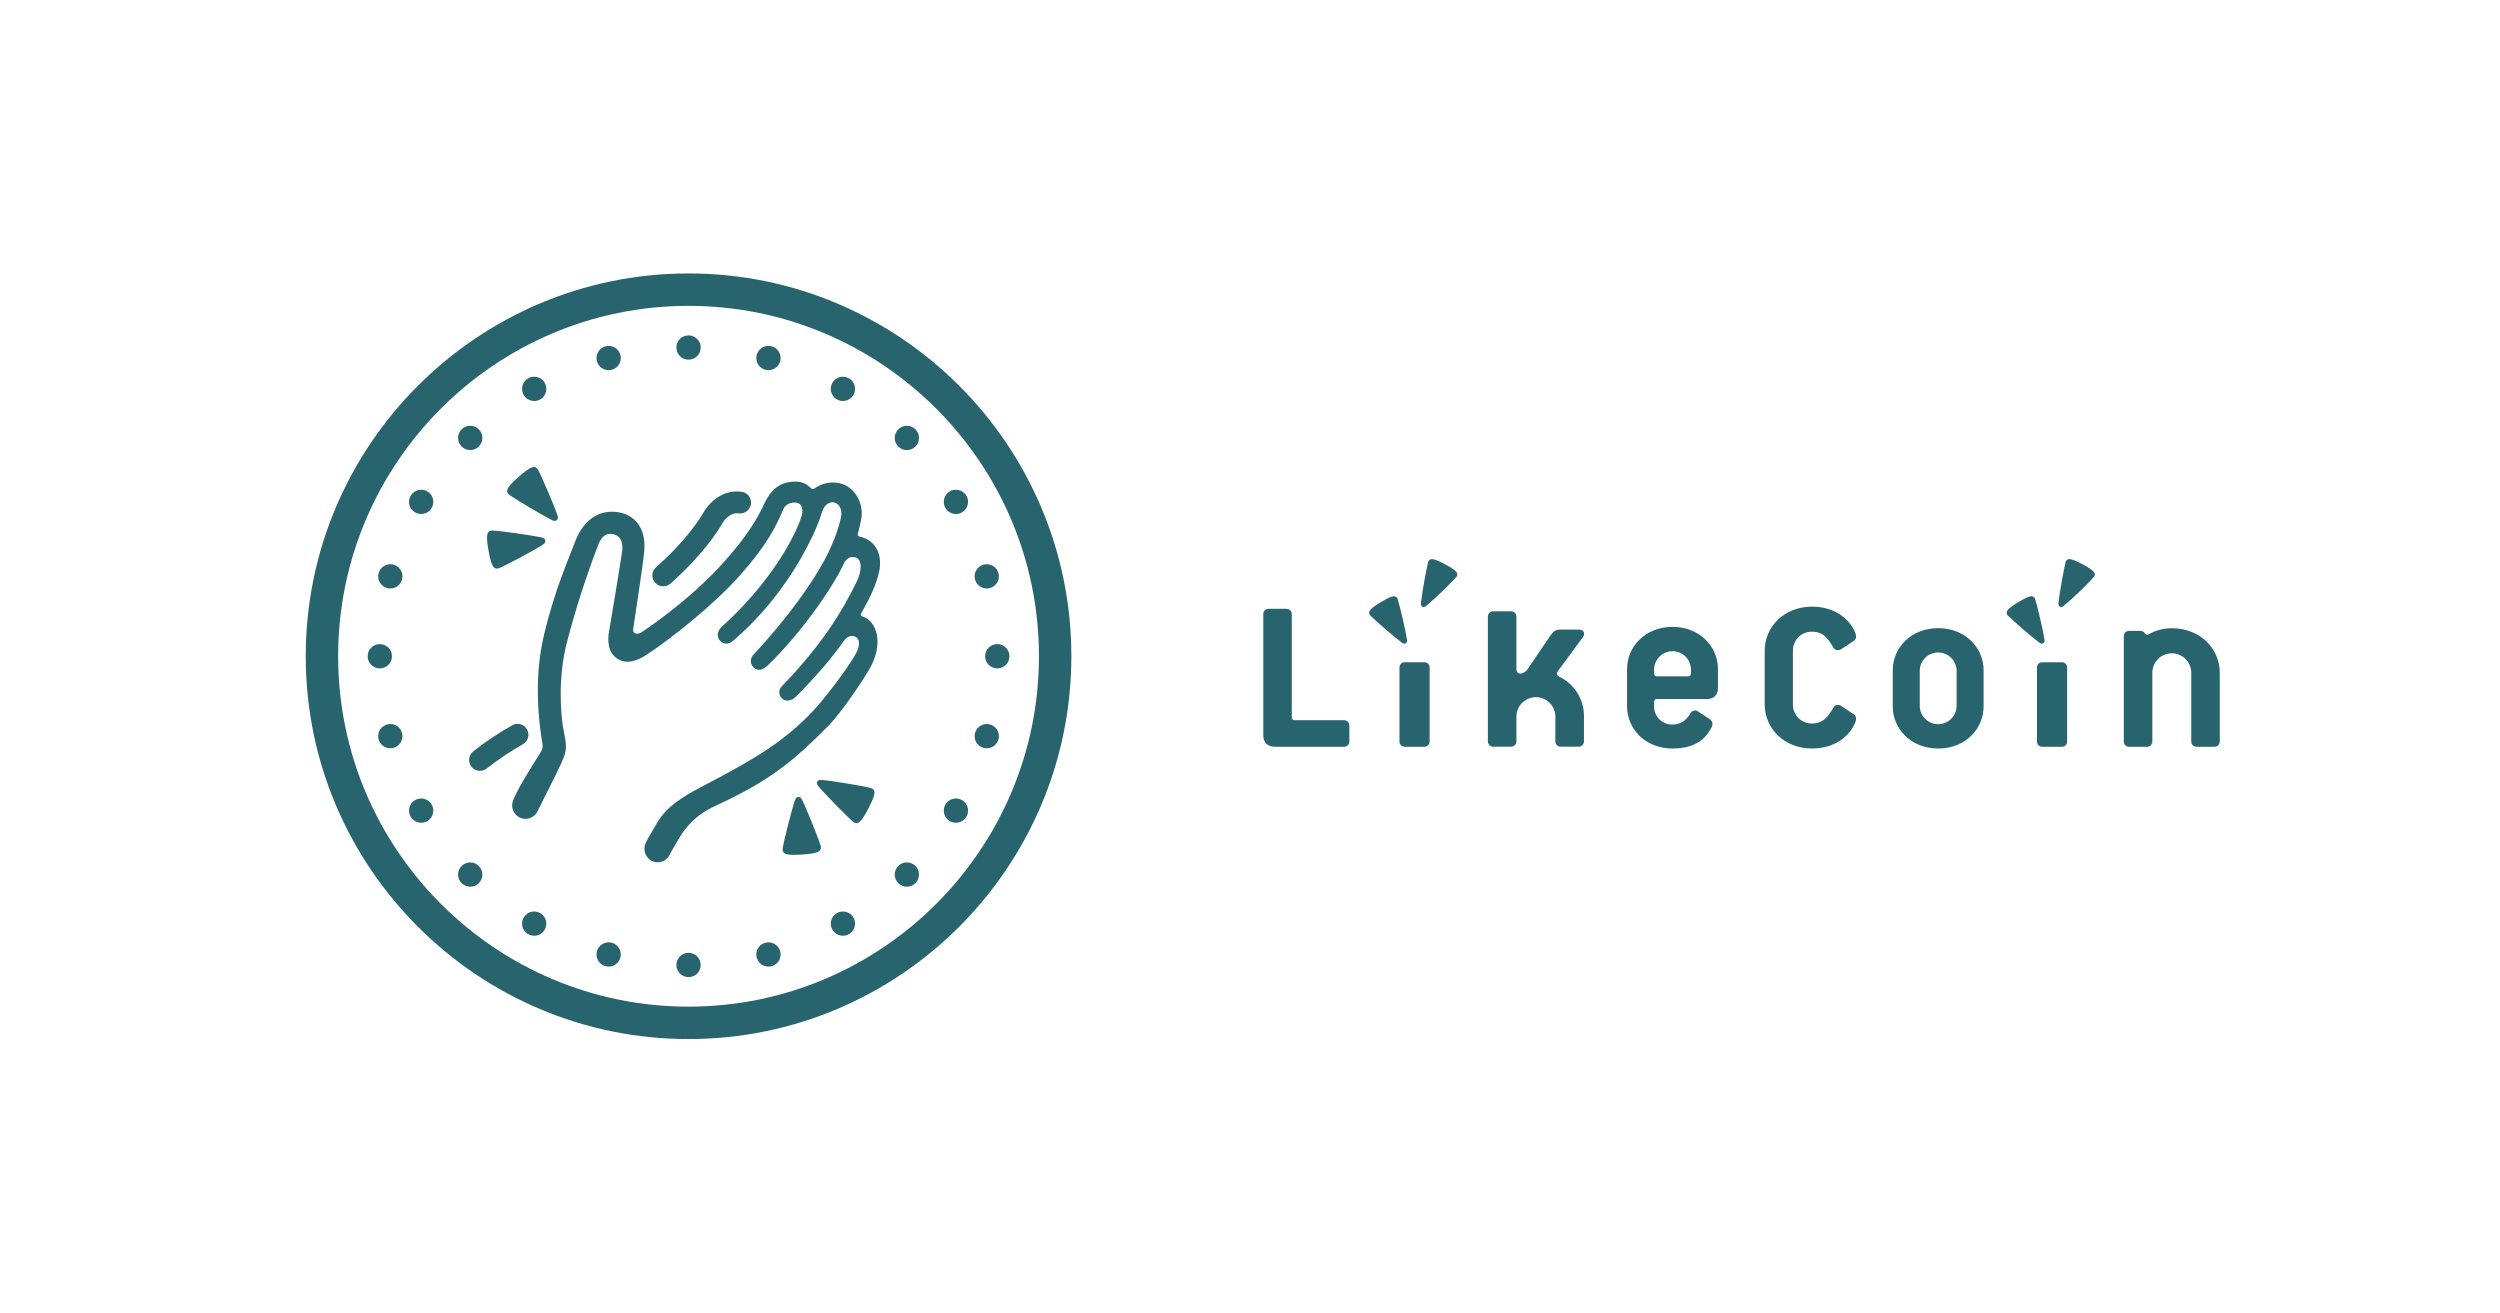
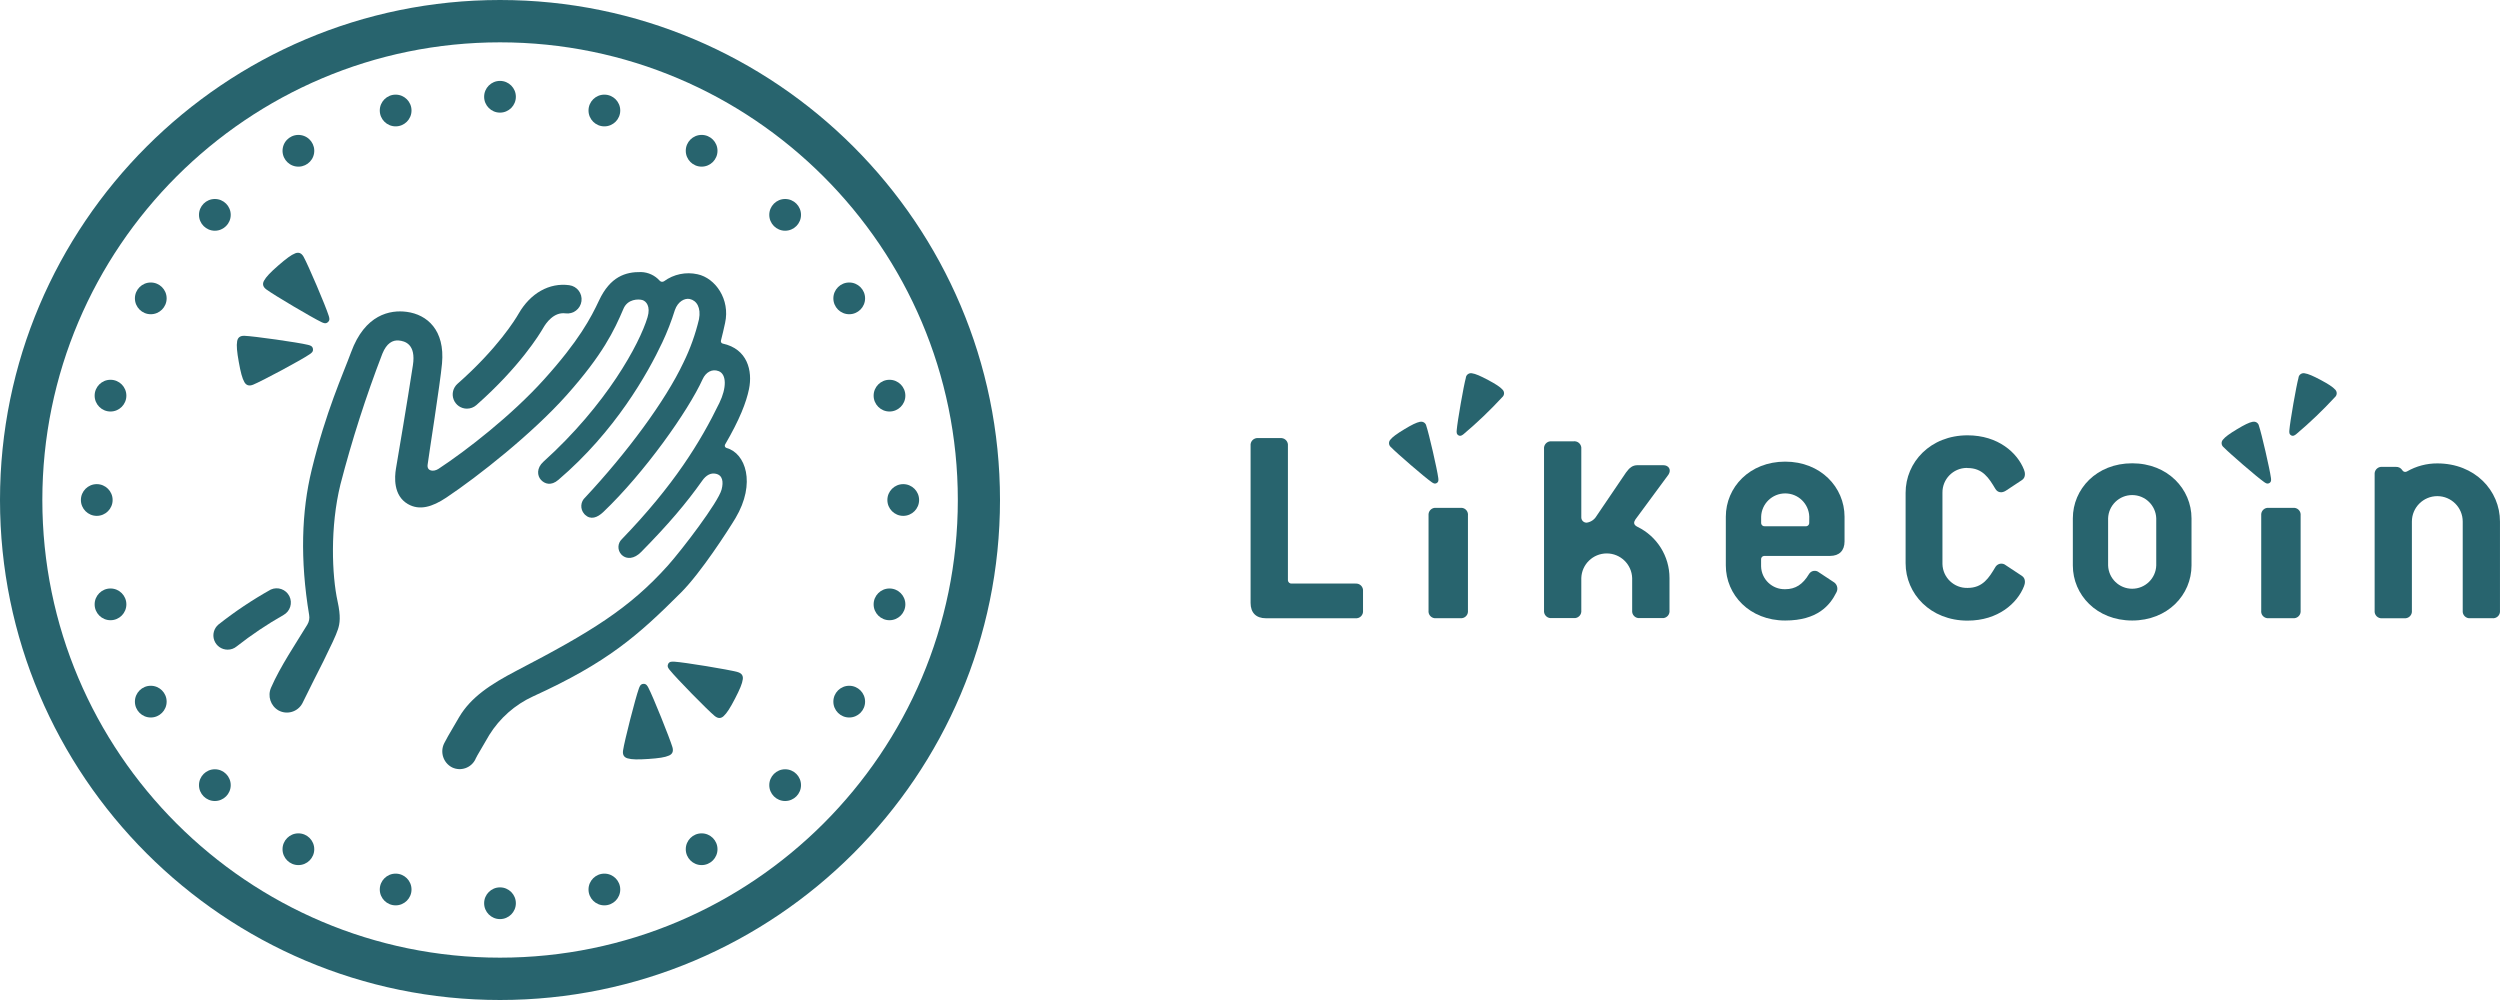
- <svg xmlns="http://www.w3.org/2000/svg" id="Layer_2" data-name="Layer 2" viewBox="0 0 1200 630">
-   <defs>
-     <style>.cls-1{fill:#28646e;}</style>
-   </defs>
-   <path class="cls-1" d="M644.88,345.71H621.46a1.28,1.28,0,0,1-1.4-1.41V295.05a2.56,2.56,0,0,0-2.82-2.81h-8.06a2.55,2.55,0,0,0-2.81,2.81v57.77c0,3.58,2,5.63,5.63,5.63h32.88a2.55,2.55,0,0,0,2.81-2.81v-7.12A2.55,2.55,0,0,0,644.88,345.71Z" />
-   <path class="cls-1" d="M989.49,317.88h-9a2.52,2.52,0,0,0-2.73,2.81v34.95a2.52,2.52,0,0,0,2.73,2.81h9a2.53,2.53,0,0,0,2.74-2.81V320.69A2.53,2.53,0,0,0,989.49,317.88Z" />
-   <path class="cls-1" d="M980.76,308.77c.77-.46.65-1.26.57-1.89-.4-3.11-3.46-16.39-4.4-19.11a1.88,1.88,0,0,0-2.32-1.51c-1.33.26-3.06,1.12-5.78,2.76s-4.3,2.77-5.14,3.83a1.89,1.89,0,0,0,.25,2.76c2,2.1,12.3,11,14.87,12.79.52.36,1.17.85,1.93.38Z" />
-   <path class="cls-1" d="M988.76,291.22c.79.42,1.41-.1,1.91-.49a160.48,160.48,0,0,0,14.17-13.55,1.89,1.89,0,0,0,.11-2.77c-.9-1-2.53-2.06-5.33-3.55s-4.58-2.27-5.92-2.46a1.9,1.9,0,0,0-2.25,1.63c-.79,2.77-3.14,16.19-3.37,19.32-.05.63-.13,1.43.66,1.86Z" />
-   <path class="cls-1" d="M683.49,317.88h-9a2.53,2.53,0,0,0-2.74,2.81v34.95a2.53,2.53,0,0,0,2.74,2.81h9a2.52,2.52,0,0,0,2.73-2.81V320.69A2.52,2.52,0,0,0,683.49,317.88Z" />
-   <path class="cls-1" d="M674.76,308.77c.77-.46.64-1.26.56-1.89-.39-3.11-3.45-16.39-4.39-19.11a1.89,1.89,0,0,0-2.32-1.51c-1.33.26-3.07,1.12-5.78,2.76s-4.3,2.77-5.14,3.83a1.89,1.89,0,0,0,.25,2.76c2,2.1,12.3,11,14.87,12.79.52.36,1.16.85,1.93.38Z" />
-   <path class="cls-1" d="M682.76,291.22c.79.42,1.41-.1,1.91-.49a160.48,160.48,0,0,0,14.17-13.55,1.88,1.88,0,0,0,.1-2.77c-.89-1-2.52-2.06-5.33-3.55s-4.57-2.27-5.91-2.46a1.9,1.9,0,0,0-2.25,1.63c-.79,2.77-3.14,16.19-3.37,19.32-.05.63-.13,1.43.66,1.86Z" />
-   <path class="cls-1" d="M757.45,358.4h-8.07a2.55,2.55,0,0,1-2.81-2.81V343.68a9.35,9.35,0,0,0-18.69,0v11.91a2.56,2.56,0,0,1-2.82,2.81H717a2.56,2.56,0,0,1-2.82-2.81V296.25a2.57,2.57,0,0,1,2.82-2.82h8.06a2.56,2.56,0,0,1,2.82,2.82v25.16a1.92,1.92,0,0,0,2,1.92,5,5,0,0,0,3.58-2.43l10.85-16c1.31-1.81,2.44-2.69,4.23-2.69H758c2,0,3.07,1.66,1.92,3.45l-12.16,16.51c-.64,1-.77,1.92.77,2.69a20.9,20.9,0,0,1,11.77,18.81v11.91A2.55,2.55,0,0,1,757.45,358.4Z" />
-   <path class="cls-1" d="M802.8,300.9c-13.08,0-21.81,9.45-21.81,20.23v17.93c0,10.78,8.73,20.23,21.81,20.23,11.92,0,16.49-5.63,18.82-10.32a2.85,2.85,0,0,0-.73-3.63l-5.69-3.76a2.44,2.44,0,0,0-3.63.61c-2.3,3.87-5,5.59-8.77,5.59a8.62,8.62,0,0,1-8.85-8.72v-2.18a1.21,1.21,0,0,1,1.34-1.33h24c3.39,0,5.33-1.94,5.33-5.33v-9.09C824.6,310.35,815.88,300.9,802.8,300.9Zm8.84,22.41a1.21,1.21,0,0,1-1.33,1.34h-15a1.22,1.22,0,0,1-1.34-1.34v-2.18a8.85,8.85,0,0,1,17.69,0Z" />
-   <path class="cls-1" d="M869.83,303.21c5.57,0,7.84,3.67,10.25,7.71.88,1.4,2.4,1.52,3.79.64l5.94-3.92c1.52-1,1.14-2.91.76-3.8-2.4-6.2-9.48-12.65-20.74-12.65-13.66,0-22.77,9.87-22.77,21.13v25.85c0,11.26,9.11,21.12,22.77,21.12,11.26,0,18.34-6.45,20.74-12.65.38-.88.76-2.78-.76-3.79l-5.94-3.92a2.55,2.55,0,0,0-3.79.63c-2.41,4.05-4.68,7.71-10.25,7.71a9,9,0,0,1-9.23-9.1V312.32A9,9,0,0,1,869.83,303.21Z" />
-   <path class="cls-1" d="M930.32,301.51c-13.08,0-21.8,9.45-21.8,20.23v17.32c0,10.78,8.72,20.23,21.8,20.23s21.81-9.45,21.81-20.23V321.74C952.13,311,943.41,301.51,930.32,301.51Zm8.85,37.55a8.85,8.85,0,0,1-17.69,0V321.74a8.85,8.85,0,0,1,17.69,0Z" />
-   <path class="cls-1" d="M1042.47,301.55a22.13,22.13,0,0,0-11.13,2.94,1.25,1.25,0,0,1-1.79-.51,2.59,2.59,0,0,0-2.31-1.15h-5a2.56,2.56,0,0,0-2.81,2.82v50a2.55,2.55,0,0,0,2.81,2.81h8.06a2.56,2.56,0,0,0,2.82-2.81V322.92a9.34,9.34,0,0,1,18.68,0v32.72a2.55,2.55,0,0,0,2.81,2.81h8.06a2.56,2.56,0,0,0,2.82-2.81V322.92C1065.5,311.53,1056.29,301.55,1042.47,301.55Z" />
-   <path class="cls-1" d="M330.5,498.75c-101.32,0-183.75-82.43-183.75-183.75S229.18,131.25,330.5,131.25,514.25,213.68,514.25,315,431.82,498.75,330.5,498.75Zm0-351.94c-92.74,0-168.19,75.45-168.19,168.19S237.76,483.19,330.5,483.19,498.7,407.74,498.7,315,423.24,146.81,330.5,146.81Z" />
-   <path class="cls-1" d="M318.35,281.43a5.22,5.22,0,0,1-3.46-9.14c14.76-13,21.29-23.74,22.45-25.76,4.34-7.56,11.31-11.47,18.63-10.47a5.22,5.22,0,0,1-1.41,10.35c-4.27-.57-7.13,3.53-8.16,5.33-1.3,2.27-8.61,14.29-24.59,28.39A5.25,5.25,0,0,1,318.35,281.43Z" />
-   <path class="cls-1" d="M230.39,370a5.23,5.23,0,0,1-3.35-9.24,145.56,145.56,0,0,1,19.23-12.85,5.23,5.23,0,0,1,4.67,9.35,140.4,140.4,0,0,0-17.21,11.53A5.17,5.17,0,0,1,230.39,370Z" />
-   <path class="cls-1" d="M361.77,320.43c2.07,1.94,4.48,1.1,6.7-1C383.61,305,399.65,282.34,405,270.58c1.14-2.51,3.45-3.91,5.93-2.92,2.91,1.18,2.87,6.19.23,11.63-7,14.4-16.7,30.26-35.86,50.1a4,4,0,0,0,.09,5.91c1.69,1.52,4.43,1.42,7-1.19,9.95-10.15,16.65-18,22.41-26.15,1.47-2.14,3.25-3,5-2.61,2.52.5,2.92,2.92,2.15,5.83-1.25,4.7-14.47,22-19.7,27.87-14.2,15.84-28.41,24.52-55.74,38.73-9.54,5-16.68,9.7-21,17-3.93,6.64-5.11,8.81-5.51,9.65a6.64,6.64,0,0,0,2.91,8.84,6.43,6.43,0,0,0,8.72-3.35c0-.08-.2.11,4.94-8.58a37.3,37.3,0,0,1,16.1-14.2c27.34-12.46,38.54-22.32,54.4-38.18,7.24-7.24,17.24-22.75,20-27.34,7.64-12.86,3.63-23.89-3.27-25.76a.88.88,0,0,1-.55-1.3c5.34-9.15,7.77-15.47,8.78-20.37,1.36-6.66-.53-14.74-9.67-16.71a.88.88,0,0,1-.64-1.09c.57-2.11,1.14-4.77,1.53-6.52,1.92-8.65-3.55-16.48-10.12-17.89a15.23,15.23,0,0,0-12.32,2.57,1.22,1.22,0,0,1-1.59-.2,9.54,9.54,0,0,0-6.82-3.18c-5.73-.1-11.36,1.66-15.48,10.46-2.95,6.29-7.34,14.74-20.2,29-11.93,13.23-28.54,26.13-38.79,32.86-1.8,1.18-4.32.9-4-1.51.48-3.84,4.59-29.59,5.29-37.18,1.14-12.33-5.49-18-12.93-19-6.12-.83-15.41.93-20.5,14.87-3,8.17-9.2,21.59-14.47,43.21-3.71,15.21-4.32,32.94-.93,53.31a5.15,5.15,0,0,1-.67,3.56c-4.06,6.68-10,15.47-13.32,23.14a6.58,6.58,0,0,0,2.73,8.38,6.44,6.44,0,0,0,8.91-2.9c2-4.16,6-12,7.61-15.21,2.76-5.65,4.59-9.38,5.34-11.73.68-2.14,1.08-4.62-.15-10.26-2.08-9.49-2.81-27.33,1.06-43.05a443.74,443.74,0,0,1,15.4-48c1.56-3.85,3.77-5.05,6-4.85s6.43,1.27,5.22,9.11c-2.16,14.09-5.22,32-6.23,38-.49,2.95-1.06,9.85,4.39,13,4.25,2.46,8.93,1.09,14.1-2.36,11.64-7.76,31.69-23.57,44.29-37.72,13.22-14.85,17.43-23.69,20.83-31.69,1.55-3.65,5.53-3.62,6.94-3.21s3.11,2.31,1.91,6.33c-2.93,9.76-15,32.12-38.26,53.09-2.63,2.38-2.26,5.19-.92,6.66s3.71,2.35,6.42,0c20.9-17.82,32.83-39.12,38.19-50.51a94.17,94.17,0,0,0,4.58-11.7c1.14-3.31,3.69-4.49,5.47-4.12,2.54.54,4.22,3.15,3.41,7.44a75.56,75.56,0,0,1-5.69,15.88c-6.7,14.22-20.85,33.25-36.11,49.59A4.29,4.29,0,0,0,361.77,320.43Z" />
-   <path class="cls-1" d="M267.28,249.61c.81-.71.49-1.62.26-2.35-1.12-3.59-7.53-18.61-9.21-21.63-.85-1.52-1.92-1.73-3.07-1.29-1.51.58-3.38,2-6.24,4.48s-4.48,4.18-5.25,5.6c-.59,1.09-.52,2.18.88,3.21,2.77,2.06,16.83,10.37,20.25,12,.69.32,1.55.75,2.36,0Z" />
-   <path class="cls-1" d="M383.17,382.57c-1.07.07-1.37,1-1.63,1.7-1.29,3.54-5.33,19.37-5.82,22.79-.25,1.71.47,2.53,1.65,2.88,1.55.46,3.88.49,7.68.23s6.09-.59,7.57-1.26c1.13-.5,1.73-1.41,1.25-3.08-.95-3.31-7.07-18.46-8.82-21.8-.35-.67-.78-1.54-1.85-1.46Z" />
-   <path class="cls-1" d="M392.31,375.23c-.49.95.13,1.69.61,2.28,2.35,2.94,13.78,14.61,16.44,16.81,1.34,1.11,2.41.92,3.32.09,1.2-1.09,2.44-3.06,4.19-6.44s2.66-5.52,2.86-7.12c.16-1.22-.31-2.21-2-2.67-3.33-.91-19.45-3.56-23.21-3.79-.76-.05-1.72-.14-2.22.82Z" />
-   <path class="cls-1" d="M261.74,259.41c-.19-1.06-1.14-1.26-1.87-1.44-3.66-.9-19.84-3.18-23.29-3.31-1.73-.06-2.47.75-2.69,2-.29,1.59-.06,3.91.61,7.65s1.25,6,2.07,7.4c.63,1.06,1.6,1.56,3.2.91,3.2-1.31,17.59-9,20.71-11.14.63-.43,1.45-.94,1.26-2Z" />
-   <circle class="cls-1" cx="330.5" cy="463.19" r="5.83" />
-   <circle class="cls-1" cx="330.5" cy="166.81" r="5.83" />
-   <circle class="cls-1" cx="368.86" cy="458.14" r="5.83" />
-   <circle class="cls-1" cx="292.15" cy="171.86" r="5.83" />
-   <circle class="cls-1" cx="404.6" cy="443.34" r="5.83" />
-   <circle class="cls-1" cx="256.41" cy="186.66" r="5.83" />
-   <circle class="cls-1" cx="435.29" cy="419.79" r="5.83" />
-   <circle class="cls-1" cx="225.71" cy="210.21" r="5.83" />
-   <circle class="cls-1" cx="458.84" cy="389.1" r="5.83" />
-   <circle class="cls-1" cx="202.16" cy="240.9" r="5.83" />
-   <circle class="cls-1" cx="473.64" cy="353.35" r="5.83" />
-   <circle class="cls-1" cx="187.36" cy="276.65" r="5.83" />
-   <circle class="cls-1" cx="478.69" cy="315" r="5.83" />
-   <circle class="cls-1" cx="182.31" cy="315" r="5.83" />
-   <circle class="cls-1" cx="473.64" cy="276.65" r="5.83" />
-   <circle class="cls-1" cx="187.36" cy="353.35" r="5.83" />
-   <circle class="cls-1" cx="458.84" cy="240.9" r="5.83" />
-   <circle class="cls-1" cx="202.16" cy="389.1" r="5.83" />
-   <circle class="cls-1" cx="435.29" cy="210.21" r="5.83" />
-   <circle class="cls-1" cx="225.71" cy="419.79" r="5.83" />
-   <circle class="cls-1" cx="404.6" cy="186.66" r="5.83" />
-   <circle class="cls-1" cx="256.41" cy="443.34" r="5.83" />
-   <circle class="cls-1" cx="368.86" cy="171.86" r="5.83" />
-   <circle class="cls-1" cx="292.15" cy="458.14" r="5.83" />
+ <svg xmlns="http://www.w3.org/2000/svg" viewBox="0 0 918.75 367.5">
+   <path d="M498.13,214.46H474.71a1.28,1.28,0,0,1-1.4-1.15,1.13,1.13,0,0,1,0-.26V163.8A2.56,2.56,0,0,0,471,161a2.44,2.44,0,0,0-.54,0h-8.06a2.55,2.55,0,0,0-2.81,2.81v57.77c0,3.58,2,5.63,5.63,5.63h32.88a2.55,2.55,0,0,0,2.81-2.81v-7.12a2.55,2.55,0,0,0-2.81-2.81Z" style="fill:#28646e" />
+   <path d="M842.74,186.63h-9a2.52,2.52,0,0,0-2.74,2.28,3.13,3.13,0,0,0,0,.53v34.95a2.51,2.51,0,0,0,2.2,2.8,2.35,2.35,0,0,0,.53,0h9a2.53,2.53,0,0,0,2.75-2.29,3,3,0,0,0,0-.52V189.44a2.53,2.53,0,0,0-2.22-2.8A2.26,2.26,0,0,0,842.74,186.63Z" style="fill:#28646e" />
+   <path d="M834,177.52c.77-.46.65-1.26.57-1.89-.4-3.11-3.46-16.39-4.4-19.11A1.88,1.88,0,0,0,828,155l-.15,0c-1.33.26-3.06,1.12-5.78,2.76s-4.3,2.77-5.14,3.83a1.89,1.89,0,0,0,.14,2.67l.11.09c2,2.1,12.3,11,14.87,12.79.52.36,1.17.85,1.93.38Z" style="fill:#28646e" />
+   <path d="M842,160c.79.42,1.41-.1,1.91-.49a159.08,159.08,0,0,0,14.17-13.55,1.89,1.89,0,0,0,.21-2.66l-.1-.11c-.9-1-2.53-2.06-5.33-3.55s-4.58-2.27-5.92-2.46a1.9,1.9,0,0,0-2.23,1.5s0,.09,0,.13c-.79,2.77-3.14,16.19-3.37,19.32-.05.63-.13,1.43.66,1.86Z" style="fill:#28646e" />
+   <path d="M536.74,186.63h-9a2.53,2.53,0,0,0-2.75,2.29,3,3,0,0,0,0,.52v34.95a2.53,2.53,0,0,0,2.22,2.8,2.26,2.26,0,0,0,.52,0h9a2.52,2.52,0,0,0,2.74-2.28,3.13,3.13,0,0,0,0-.53V189.44a2.51,2.51,0,0,0-2.2-2.8A2.35,2.35,0,0,0,536.74,186.63Z" style="fill:#28646e" />
+   <path d="M528,177.52c.77-.46.64-1.26.56-1.89-.39-3.11-3.45-16.39-4.39-19.11A1.89,1.89,0,0,0,522,155l-.13,0c-1.33.26-3.07,1.12-5.78,2.76s-4.3,2.77-5.14,3.83a1.89,1.89,0,0,0,.14,2.67l.11.09c2,2.1,12.3,11,14.87,12.79.52.36,1.16.85,1.93.38Z" style="fill:#28646e" />
+   <path d="M536,160c.79.42,1.41-.1,1.91-.49a159.08,159.08,0,0,0,14.17-13.55,1.88,1.88,0,0,0,.21-2.65l-.11-.12c-.89-1-2.52-2.06-5.33-3.55s-4.57-2.27-5.91-2.46a1.9,1.9,0,0,0-2.23,1.5s0,.09,0,.13c-.79,2.77-3.14,16.19-3.37,19.32-.05.63-.13,1.43.66,1.86Z" style="fill:#28646e" />
+   <path d="M610.7,227.15h-8.07a2.55,2.55,0,0,1-2.81-2.81V212.43a9.35,9.35,0,0,0-18.69,0v11.91a2.56,2.56,0,0,1-2.28,2.81,2.44,2.44,0,0,1-.54,0h-8.06a2.56,2.56,0,0,1-2.82-2.27,2.44,2.44,0,0,1,0-.54V165a2.57,2.57,0,0,1,2.29-2.82,2.35,2.35,0,0,1,.53,0h8.06a2.55,2.55,0,0,1,2.82,2.27,2.53,2.53,0,0,1,0,.55v25.16a1.92,1.92,0,0,0,1.92,1.92h.08a5,5,0,0,0,3.58-2.43l10.85-16c1.31-1.81,2.44-2.69,4.23-2.69h9.46c2,0,3.07,1.66,1.92,3.45L601,190.92c-.64,1-.77,1.92.77,2.69a20.91,20.91,0,0,1,11.77,18.81v11.91a2.54,2.54,0,0,1-2.24,2.82A2.08,2.08,0,0,1,610.7,227.15Z" style="fill:#28646e" />
+   <path d="M656.05,169.65c-13.08,0-21.81,9.45-21.81,20.23v17.93c0,10.78,8.73,20.23,21.81,20.23,11.92,0,16.49-5.63,18.82-10.32a2.86,2.86,0,0,0-.73-3.63l-5.69-3.76a2.42,2.42,0,0,0-3.43.34,1.35,1.35,0,0,0-.2.27c-2.3,3.87-5,5.59-8.77,5.59a8.62,8.62,0,0,1-8.85-8.39v-2.51a1.21,1.21,0,0,1,1.08-1.33,1.13,1.13,0,0,1,.26,0h24c3.39,0,5.33-1.94,5.33-5.33v-9.09C677.85,179.1,669.13,169.65,656.05,169.65Zm8.84,22.41a1.21,1.21,0,0,1-1.07,1.34H648.56a1.22,1.22,0,0,1-1.34-1.09,1,1,0,0,1,0-.25v-2.18a8.85,8.85,0,0,1,17.69,0Z" style="fill:#28646e" />
+   <path d="M723.08,172c5.57,0,7.84,3.67,10.25,7.71.88,1.4,2.4,1.52,3.79.64l5.94-3.92c1.52-1,1.14-2.91.76-3.8-2.4-6.2-9.48-12.65-20.74-12.65-13.66,0-22.77,9.87-22.77,21.13v25.85c0,11.26,9.11,21.12,22.77,21.12,11.26,0,18.34-6.45,20.74-12.65.38-.88.76-2.78-.76-3.79l-5.94-3.92a2.55,2.55,0,0,0-3.59.35,2.83,2.83,0,0,0-.2.28c-2.41,4.05-4.68,7.71-10.25,7.71a9,9,0,0,1-9.23-8.77V181.07a9,9,0,0,1,8.89-9.11Z" style="fill:#28646e" />
+   <path d="M783.57,170.26c-13.08,0-21.8,9.45-21.8,20.23v17.32c0,10.78,8.72,20.23,21.8,20.23s21.81-9.45,21.81-20.23V190.49C805.38,179.75,796.66,170.26,783.57,170.26Zm8.85,37.55a8.85,8.85,0,0,1-17.69,0V190.49a8.85,8.85,0,0,1,17.69,0Z" style="fill:#28646e" />
+   <path d="M895.72,170.3a22.19,22.19,0,0,0-11.13,2.94,1.25,1.25,0,0,1-1.72-.39.75.75,0,0,1-.07-.12,2.59,2.59,0,0,0-2.31-1.15h-5a2.56,2.56,0,0,0-2.81,2.28,2.44,2.44,0,0,0,0,.54v50a2.55,2.55,0,0,0,2.81,2.81h8.06a2.56,2.56,0,0,0,2.82-2.27,2.44,2.44,0,0,0,0-.54V191.67a9.34,9.34,0,1,1,18.68,0v32.72a2.55,2.55,0,0,0,2.81,2.81h8.06a2.56,2.56,0,0,0,2.82-2.27,2.44,2.44,0,0,0,0-.54V191.67C918.75,180.28,909.54,170.3,895.72,170.3Z" style="fill:#28646e" />
+   <path d="M183.75,367.5C82.43,367.5,0,285.07,0,183.75S82.43,0,183.75,0,367.5,82.43,367.5,183.75,285.07,367.5,183.75,367.5Zm0-351.94C91,15.56,15.56,91,15.56,183.75S91,351.94,183.75,351.94,352,276.49,352,183.75,276.49,15.56,183.75,15.56Z" style="fill:#28646e" />
+   <path d="M171.6,150.18a5.22,5.22,0,0,1-3.46-9.14c14.76-13,21.29-23.74,22.45-25.76,4.34-7.56,11.31-11.47,18.63-10.47a5.22,5.22,0,1,1-1.41,10.35h0c-4.27-.57-7.13,3.53-8.16,5.33-1.3,2.27-8.61,14.29-24.59,28.39A5.25,5.25,0,0,1,171.6,150.18Z" style="fill:#28646e" />
+   <path d="M83.64,238.75a5.23,5.23,0,0,1-3.35-9.24,145.68,145.68,0,0,1,19.23-12.85,5.23,5.23,0,0,1,4.67,9.35A140,140,0,0,0,87,237.54,5.18,5.18,0,0,1,83.64,238.75Z" style="fill:#28646e" />
+   <path d="M215,189.18c2.07,1.94,4.48,1.1,6.7-1,15.14-14.43,31.18-37.09,36.53-48.85,1.14-2.51,3.45-3.91,5.93-2.92,2.91,1.18,2.87,6.19.23,11.63-7,14.4-16.7,30.26-35.86,50.1a4,4,0,0,0-.17,5.65l.26.26c1.69,1.52,4.43,1.42,7-1.19,10-10.15,16.65-18,22.41-26.15,1.47-2.14,3.25-3,5-2.61,2.52.5,2.92,2.92,2.15,5.83-1.25,4.7-14.47,22-19.7,27.87-14.2,15.84-28.41,24.52-55.74,38.73-9.54,5-16.68,9.7-21,17-3.93,6.64-5.11,8.81-5.51,9.65a6.64,6.64,0,0,0,2.91,8.84,6.44,6.44,0,0,0,8.58-3c0-.1.09-.21.14-.32s-.2.11,4.94-8.58a37.29,37.29,0,0,1,16.1-14.2c27.34-12.46,38.54-22.32,54.4-38.18,7.24-7.24,17.24-22.75,20-27.34,7.64-12.86,3.63-23.89-3.27-25.76a.89.89,0,0,1-.65-1.06.87.87,0,0,1,.1-.24c5.34-9.15,7.77-15.47,8.78-20.37,1.36-6.66-.53-14.74-9.67-16.71a.88.88,0,0,1-.65-1.06v0c.57-2.11,1.14-4.77,1.53-6.52,1.92-8.65-3.55-16.48-10.12-17.89a15.23,15.23,0,0,0-12.32,2.57,1.22,1.22,0,0,1-1.59-.2,9.54,9.54,0,0,0-6.82-3.18c-5.73-.1-11.36,1.66-15.48,10.46-2.95,6.29-7.34,14.74-20.2,29-11.93,13.23-28.54,26.13-38.79,32.86-1.8,1.18-4.32.9-4-1.51.48-3.84,4.59-29.59,5.29-37.18,1.14-12.33-5.49-18-12.93-19-6.12-.83-15.41.93-20.5,14.87-3,8.17-9.2,21.59-14.47,43.21-3.71,15.21-4.32,32.94-.93,53.31a5.11,5.11,0,0,1-.67,3.56c-4.06,6.68-10,15.47-13.32,23.14a6.58,6.58,0,0,0,2.73,8.38,6.44,6.44,0,0,0,8.74-2.56c.06-.11.12-.23.17-.34,2-4.16,6-12,7.61-15.21,2.76-5.65,4.59-9.38,5.34-11.73.68-2.14,1.08-4.62-.15-10.26-2.08-9.49-2.81-27.33,1.06-43a443.8,443.8,0,0,1,15.4-48c1.56-3.85,3.77-5.05,6-4.85s6.43,1.27,5.22,9.11c-2.16,14.09-5.22,32-6.23,38-.49,3-1.06,9.85,4.39,13,4.25,2.46,8.93,1.09,14.1-2.36,11.64-7.76,31.69-23.57,44.29-37.72,13.22-14.85,17.43-23.69,20.83-31.69,1.55-3.65,5.53-3.62,6.94-3.21s3.11,2.31,1.91,6.33c-2.93,9.76-15,32.12-38.26,53.09-2.63,2.38-2.26,5.19-.92,6.66s3.71,2.35,6.42,0c20.9-17.82,32.83-39.12,38.19-50.51A92.41,92.41,0,0,0,248,114c1.14-3.31,3.69-4.49,5.47-4.12,2.54.54,4.22,3.15,3.41,7.44a75.76,75.76,0,0,1-5.69,15.88c-6.7,14.22-20.85,33.25-36.11,49.59a4.29,4.29,0,0,0-.38,6.06C214.81,189,214.91,189.08,215,189.18Z" style="fill:#28646e" />
+   <path d="M120.53,118.36c.81-.71.49-1.62.26-2.35-1.12-3.59-7.53-18.61-9.21-21.63-.85-1.52-1.92-1.73-3.07-1.29-1.51.58-3.38,2-6.24,4.48s-4.48,4.18-5.25,5.6c-.59,1.09-.52,2.18.88,3.21,2.77,2.06,16.83,10.37,20.25,12,.69.32,1.55.75,2.36,0Z" style="fill:#28646e" />
+   <path d="M236.42,251.32c-1.07.07-1.37,1-1.63,1.7-1.29,3.54-5.33,19.37-5.82,22.79-.25,1.71.47,2.53,1.65,2.88,1.55.46,3.88.49,7.68.23s6.09-.59,7.57-1.26c1.13-.5,1.73-1.41,1.25-3.08-1-3.31-7.07-18.46-8.82-21.8-.35-.67-.78-1.54-1.85-1.46Z" style="fill:#28646e" />
+   <path d="M245.56,244c-.49,1,.13,1.69.61,2.28,2.35,2.94,13.78,14.61,16.44,16.81,1.34,1.11,2.41.92,3.32.09,1.2-1.09,2.44-3.06,4.19-6.44s2.66-5.52,2.86-7.12c.16-1.22-.31-2.21-2-2.67-3.33-.91-19.45-3.56-23.21-3.79-.76,0-1.72-.14-2.22.82Z" style="fill:#28646e" />
+   <path d="M115,128.16c-.19-1.06-1.14-1.26-1.87-1.44-3.66-.9-19.84-3.18-23.29-3.31-1.73-.06-2.47.75-2.69,2-.29,1.59-.06,3.91.61,7.65s1.25,6,2.07,7.4c.63,1.06,1.6,1.56,3.2.91,3.2-1.31,17.59-9,20.71-11.14.63-.43,1.45-.94,1.26-2Z" style="fill:#28646e" />
+   <circle cx="183.75" cy="331.94" r="5.83" style="fill:#28646e" />
+   <circle cx="183.75" cy="35.56" r="5.83" style="fill:#28646e" />
+   <circle cx="222.11" cy="326.89" r="5.83" style="fill:#28646e" />
+   <circle cx="145.4" cy="40.61" r="5.83" style="fill:#28646e" />
+   <circle cx="257.85" cy="312.09" r="5.83" style="fill:#28646e" />
+   <circle cx="109.66" cy="55.41" r="5.83" transform="translate(37.4 154.78) rotate(-80.78)" style="fill:#28646e" />
+   <circle cx="288.54" cy="288.54" r="5.83" style="fill:#28646e" />
+   <circle cx="78.96" cy="78.96" r="5.83" style="fill:#28646e" />
+   <circle cx="312.09" cy="257.85" r="5.83" style="fill:#28646e" />
+   <circle cx="55.41" cy="109.65" r="5.83" style="fill:#28646e" />
+   <circle cx="326.89" cy="222.1" r="5.83" style="fill:#28646e" />
+   <circle cx="40.61" cy="145.4" r="5.83" style="fill:#28646e" />
+   <circle cx="331.94" cy="183.75" r="5.83" style="fill:#28646e" />
+   <circle cx="35.56" cy="183.75" r="5.83" style="fill:#28646e" />
+   <circle cx="326.89" cy="145.4" r="5.83" style="fill:#28646e" />
+   <circle cx="40.61" cy="222.1" r="5.83" style="fill:#28646e" />
+   <circle cx="312.09" cy="109.65" r="5.83" style="fill:#28646e" />
+   <circle cx="55.41" cy="257.85" r="5.83" style="fill:#28646e" />
+   <circle cx="288.54" cy="78.96" r="5.83" style="fill:#28646e" />
+   <circle cx="78.96" cy="288.54" r="5.83" style="fill:#28646e" />
+   <circle cx="257.85" cy="55.41" r="5.83" style="fill:#28646e" />
+   <circle cx="109.66" cy="312.09" r="5.83" style="fill:#28646e" />
+   <circle cx="222.11" cy="40.61" r="5.83" style="fill:#28646e" />
+   <circle cx="145.4" cy="326.89" r="5.83" style="fill:#28646e" />
</svg>
